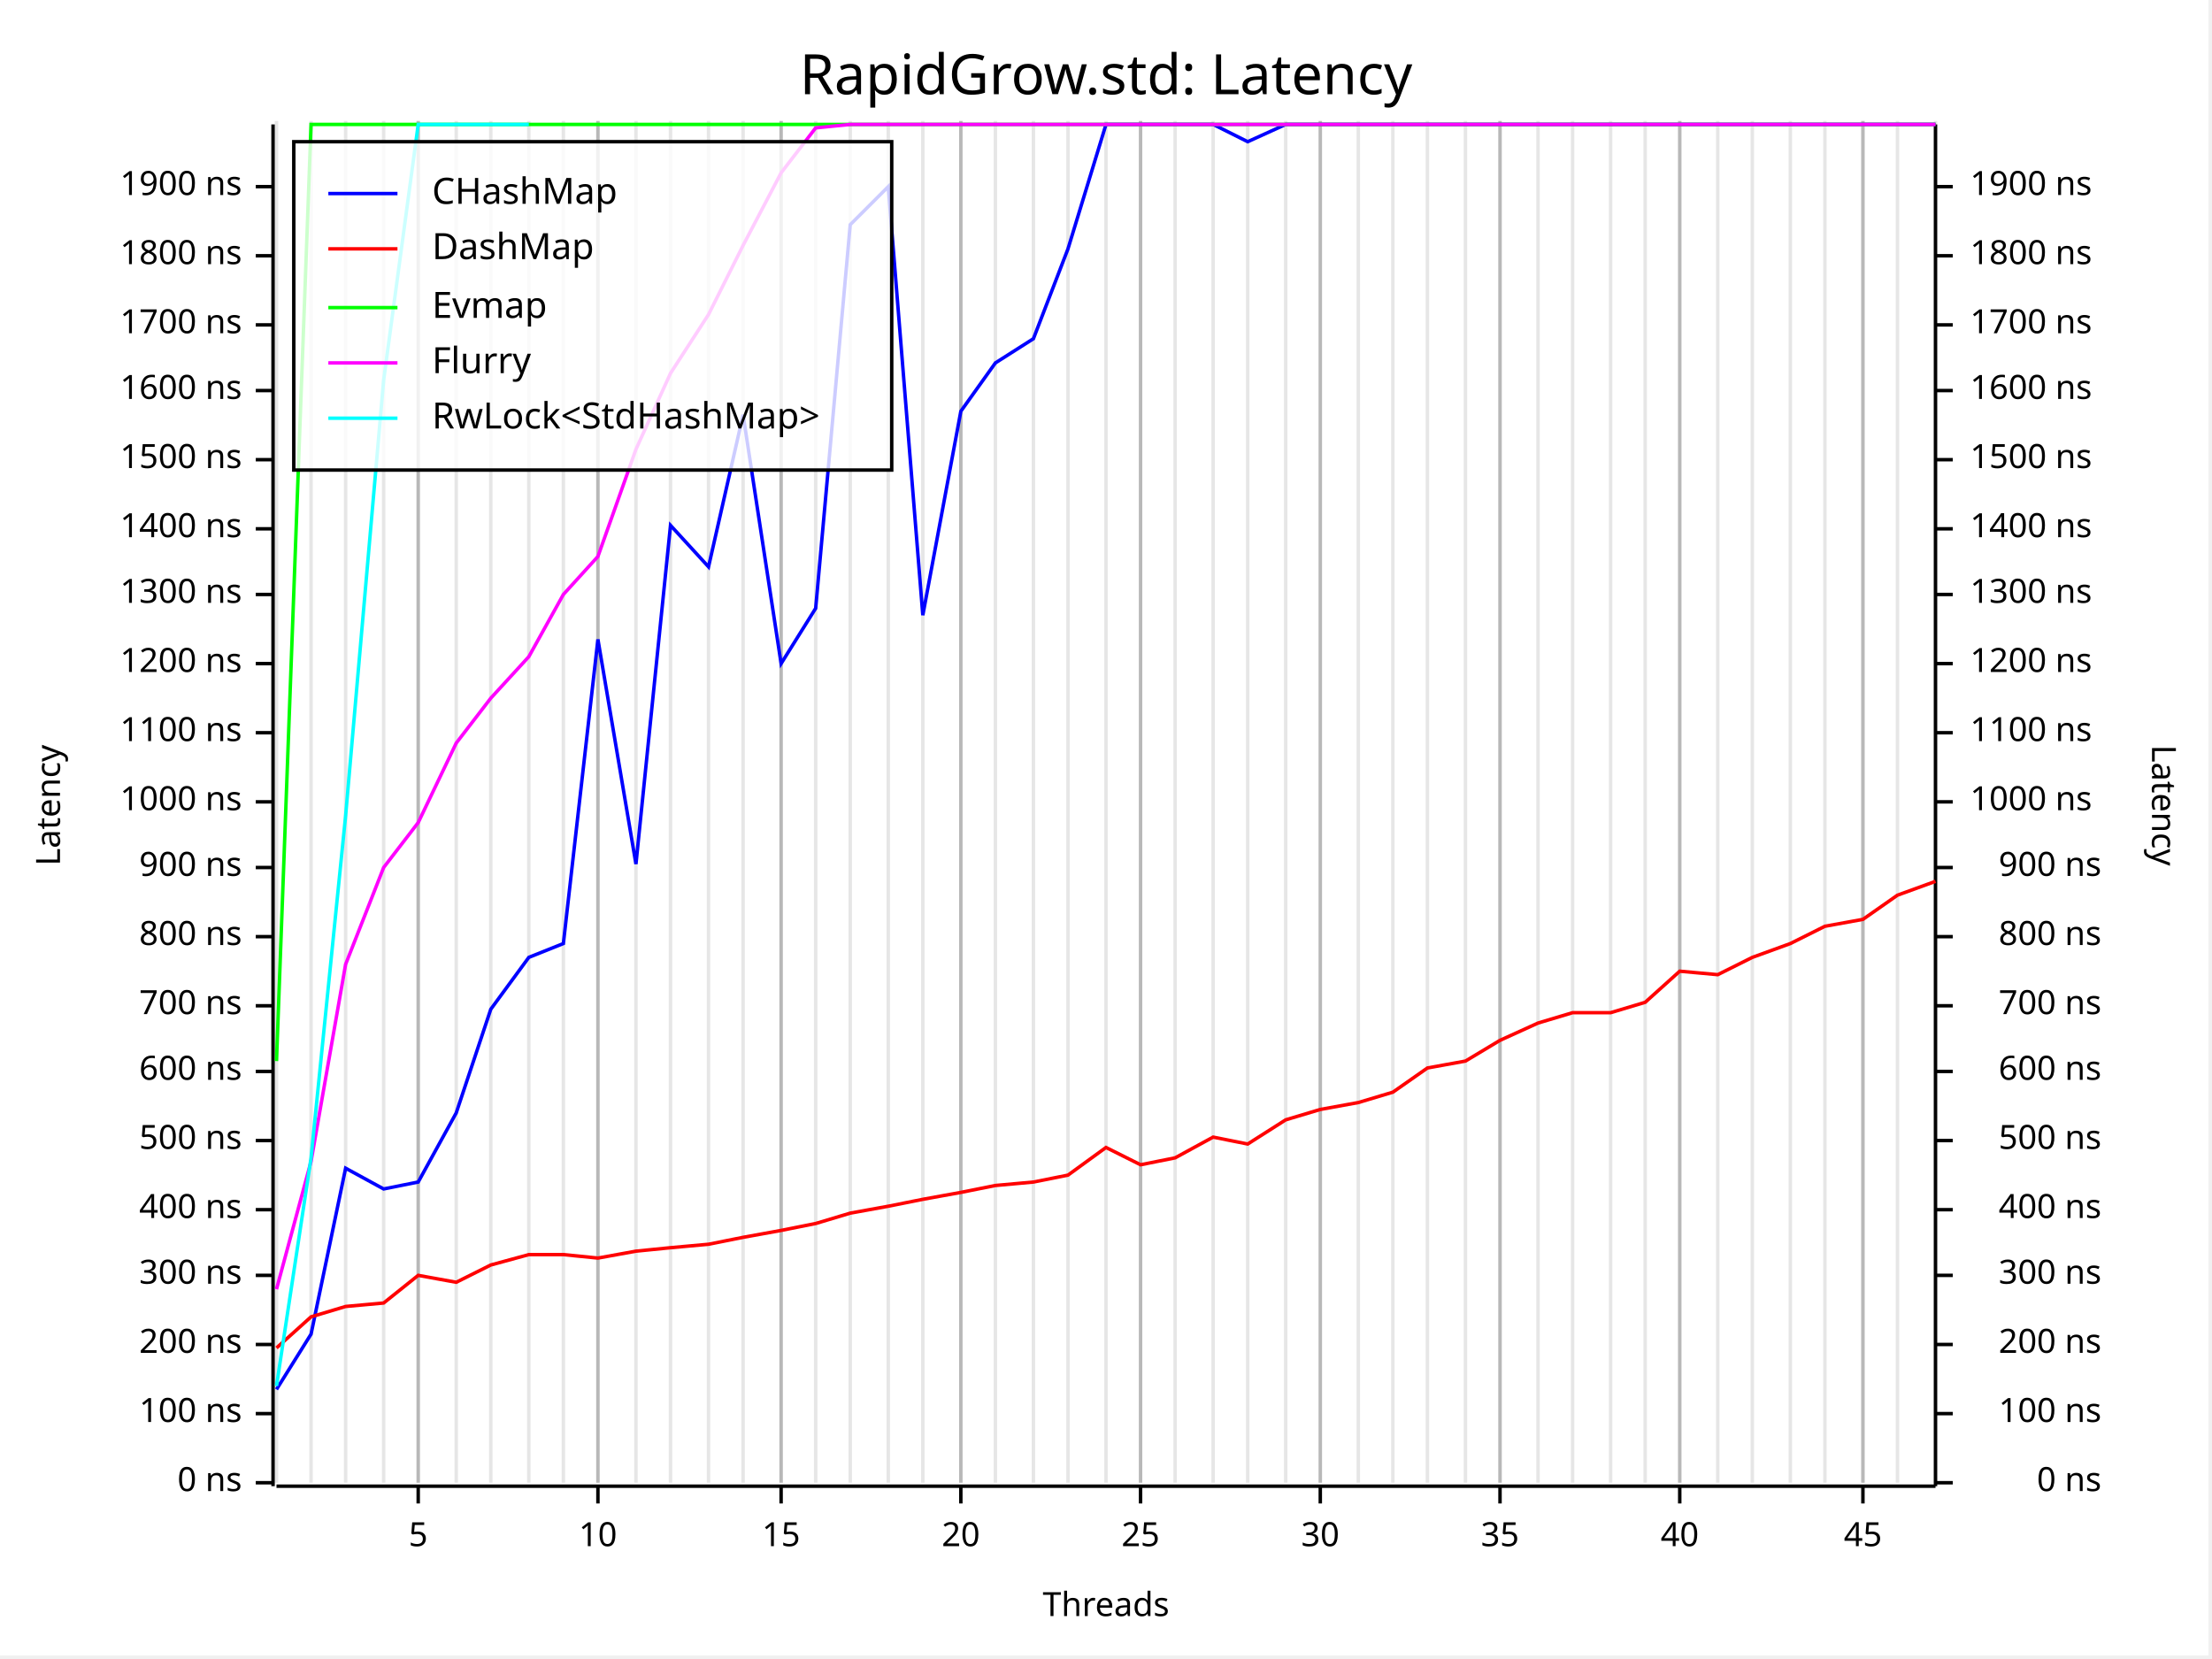
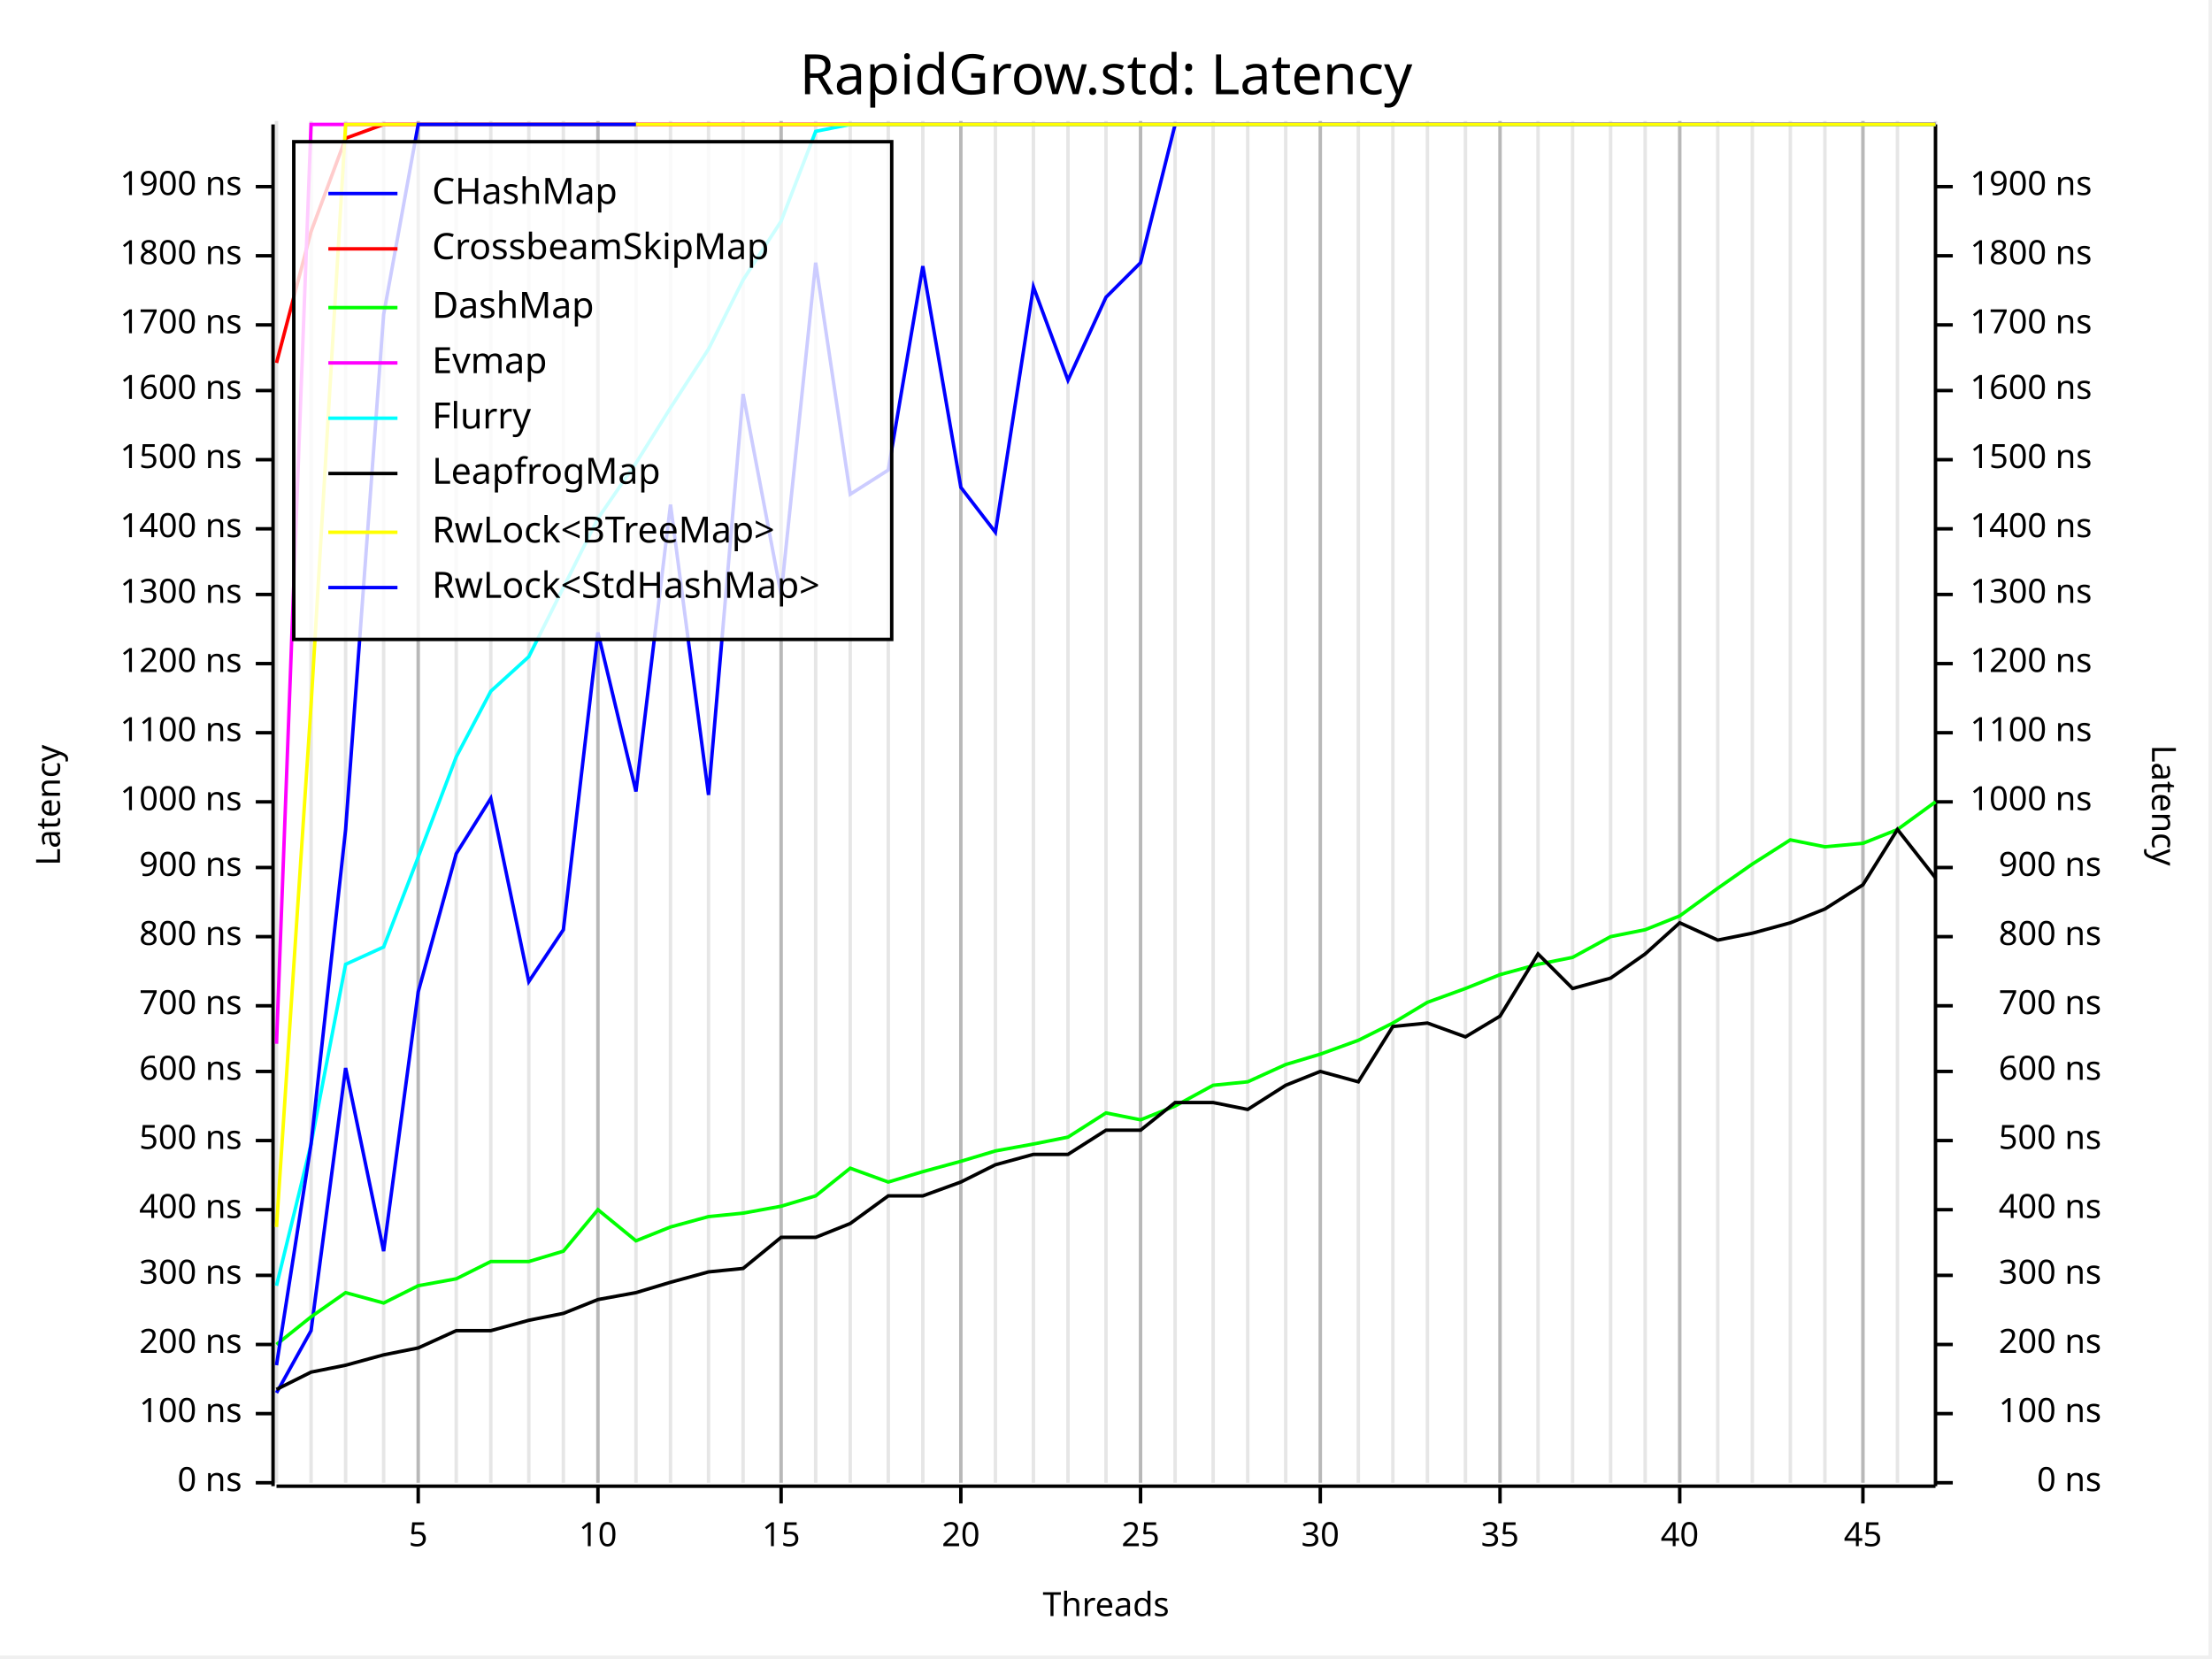
<svg xmlns="http://www.w3.org/2000/svg" width="640" height="480" viewBox="0 0 640 480">
  <rect x="0" y="0" width="639" height="479" opacity="1" fill="#FFFFFF" stroke="none" />
  <text x="320" y="15" dy="0.76em" text-anchor="middle" font-family="Fira Code" font-size="16.129" opacity="1" fill="#000000">
RapidGrow.std: Latency
</text>
  <line opacity="0.1" stroke="#000000" stroke-width="1" x1="80" y1="429" x2="80" y2="35" />
  <line opacity="0.1" stroke="#000000" stroke-width="1" x1="90" y1="429" x2="90" y2="35" />
  <line opacity="0.1" stroke="#000000" stroke-width="1" x1="100" y1="429" x2="100" y2="35" />
  <line opacity="0.1" stroke="#000000" stroke-width="1" x1="111" y1="429" x2="111" y2="35" />
  <line opacity="0.1" stroke="#000000" stroke-width="1" x1="121" y1="429" x2="121" y2="35" />
  <line opacity="0.1" stroke="#000000" stroke-width="1" x1="132" y1="429" x2="132" y2="35" />
  <line opacity="0.1" stroke="#000000" stroke-width="1" x1="142" y1="429" x2="142" y2="35" />
  <line opacity="0.1" stroke="#000000" stroke-width="1" x1="153" y1="429" x2="153" y2="35" />
  <line opacity="0.1" stroke="#000000" stroke-width="1" x1="163" y1="429" x2="163" y2="35" />
  <line opacity="0.1" stroke="#000000" stroke-width="1" x1="173" y1="429" x2="173" y2="35" />
  <line opacity="0.1" stroke="#000000" stroke-width="1" x1="184" y1="429" x2="184" y2="35" />
  <line opacity="0.1" stroke="#000000" stroke-width="1" x1="194" y1="429" x2="194" y2="35" />
  <line opacity="0.1" stroke="#000000" stroke-width="1" x1="205" y1="429" x2="205" y2="35" />
  <line opacity="0.1" stroke="#000000" stroke-width="1" x1="215" y1="429" x2="215" y2="35" />
  <line opacity="0.1" stroke="#000000" stroke-width="1" x1="226" y1="429" x2="226" y2="35" />
  <line opacity="0.1" stroke="#000000" stroke-width="1" x1="236" y1="429" x2="236" y2="35" />
  <line opacity="0.1" stroke="#000000" stroke-width="1" x1="246" y1="429" x2="246" y2="35" />
  <line opacity="0.1" stroke="#000000" stroke-width="1" x1="257" y1="429" x2="257" y2="35" />
  <line opacity="0.1" stroke="#000000" stroke-width="1" x1="267" y1="429" x2="267" y2="35" />
  <line opacity="0.1" stroke="#000000" stroke-width="1" x1="278" y1="429" x2="278" y2="35" />
  <line opacity="0.1" stroke="#000000" stroke-width="1" x1="288" y1="429" x2="288" y2="35" />
  <line opacity="0.1" stroke="#000000" stroke-width="1" x1="299" y1="429" x2="299" y2="35" />
  <line opacity="0.1" stroke="#000000" stroke-width="1" x1="309" y1="429" x2="309" y2="35" />
  <line opacity="0.1" stroke="#000000" stroke-width="1" x1="320" y1="429" x2="320" y2="35" />
  <line opacity="0.1" stroke="#000000" stroke-width="1" x1="330" y1="429" x2="330" y2="35" />
  <line opacity="0.1" stroke="#000000" stroke-width="1" x1="340" y1="429" x2="340" y2="35" />
  <line opacity="0.1" stroke="#000000" stroke-width="1" x1="351" y1="429" x2="351" y2="35" />
  <line opacity="0.1" stroke="#000000" stroke-width="1" x1="361" y1="429" x2="361" y2="35" />
  <line opacity="0.1" stroke="#000000" stroke-width="1" x1="372" y1="429" x2="372" y2="35" />
  <line opacity="0.1" stroke="#000000" stroke-width="1" x1="382" y1="429" x2="382" y2="35" />
  <line opacity="0.1" stroke="#000000" stroke-width="1" x1="393" y1="429" x2="393" y2="35" />
  <line opacity="0.1" stroke="#000000" stroke-width="1" x1="403" y1="429" x2="403" y2="35" />
  <line opacity="0.1" stroke="#000000" stroke-width="1" x1="413" y1="429" x2="413" y2="35" />
  <line opacity="0.1" stroke="#000000" stroke-width="1" x1="424" y1="429" x2="424" y2="35" />
  <line opacity="0.1" stroke="#000000" stroke-width="1" x1="434" y1="429" x2="434" y2="35" />
  <line opacity="0.1" stroke="#000000" stroke-width="1" x1="445" y1="429" x2="445" y2="35" />
  <line opacity="0.1" stroke="#000000" stroke-width="1" x1="455" y1="429" x2="455" y2="35" />
  <line opacity="0.1" stroke="#000000" stroke-width="1" x1="466" y1="429" x2="466" y2="35" />
  <line opacity="0.1" stroke="#000000" stroke-width="1" x1="476" y1="429" x2="476" y2="35" />
  <line opacity="0.1" stroke="#000000" stroke-width="1" x1="486" y1="429" x2="486" y2="35" />
  <line opacity="0.1" stroke="#000000" stroke-width="1" x1="497" y1="429" x2="497" y2="35" />
  <line opacity="0.1" stroke="#000000" stroke-width="1" x1="507" y1="429" x2="507" y2="35" />
  <line opacity="0.1" stroke="#000000" stroke-width="1" x1="518" y1="429" x2="518" y2="35" />
  <line opacity="0.1" stroke="#000000" stroke-width="1" x1="528" y1="429" x2="528" y2="35" />
  <line opacity="0.1" stroke="#000000" stroke-width="1" x1="539" y1="429" x2="539" y2="35" />
  <line opacity="0.1" stroke="#000000" stroke-width="1" x1="549" y1="429" x2="549" y2="35" />
  <line opacity="0.1" stroke="#000000" stroke-width="1" x1="560" y1="429" x2="560" y2="35" />
  <text x="10" y="233" dy="0.76em" text-anchor="middle" font-family="sans-serif" font-size="9.677" opacity="1" fill="#000000" transform="rotate(270, 10, 233)">
Latency
</text>
  <text x="320" y="470" dy="-0.5ex" text-anchor="middle" font-family="sans-serif" font-size="9.677" opacity="1" fill="#000000">
Threads
</text>
  <text x="630" y="233" dy="0.76em" text-anchor="middle" font-family="sans-serif" font-size="9.677" opacity="1" fill="#000000" transform="rotate(90, 630, 233)">
Latency
</text>
  <line opacity="0.2" stroke="#000000" stroke-width="1" x1="121" y1="429" x2="121" y2="35" />
  <line opacity="0.2" stroke="#000000" stroke-width="1" x1="173" y1="429" x2="173" y2="35" />
  <line opacity="0.2" stroke="#000000" stroke-width="1" x1="226" y1="429" x2="226" y2="35" />
  <line opacity="0.2" stroke="#000000" stroke-width="1" x1="278" y1="429" x2="278" y2="35" />
  <line opacity="0.2" stroke="#000000" stroke-width="1" x1="330" y1="429" x2="330" y2="35" />
  <line opacity="0.2" stroke="#000000" stroke-width="1" x1="382" y1="429" x2="382" y2="35" />
  <line opacity="0.2" stroke="#000000" stroke-width="1" x1="434" y1="429" x2="434" y2="35" />
  <line opacity="0.2" stroke="#000000" stroke-width="1" x1="486" y1="429" x2="486" y2="35" />
  <line opacity="0.2" stroke="#000000" stroke-width="1" x1="539" y1="429" x2="539" y2="35" />
  <polyline fill="none" opacity="1" stroke="#000000" stroke-width="1" points="79,36 79,430 " />
  <text x="70" y="429" dy="0.5ex" text-anchor="end" font-family="sans-serif" font-size="9.677" opacity="1" fill="#000000">
0 ns
</text>
  <polyline fill="none" opacity="1" stroke="#000000" stroke-width="1" points="74,429 79,429 " />
  <text x="70" y="409" dy="0.5ex" text-anchor="end" font-family="sans-serif" font-size="9.677" opacity="1" fill="#000000">
100 ns
</text>
  <polyline fill="none" opacity="1" stroke="#000000" stroke-width="1" points="74,409 79,409 " />
  <text x="70" y="389" dy="0.5ex" text-anchor="end" font-family="sans-serif" font-size="9.677" opacity="1" fill="#000000">
200 ns
</text>
  <polyline fill="none" opacity="1" stroke="#000000" stroke-width="1" points="74,389 79,389 " />
  <text x="70" y="369" dy="0.5ex" text-anchor="end" font-family="sans-serif" font-size="9.677" opacity="1" fill="#000000">
300 ns
</text>
  <polyline fill="none" opacity="1" stroke="#000000" stroke-width="1" points="74,369 79,369 " />
  <text x="70" y="350" dy="0.5ex" text-anchor="end" font-family="sans-serif" font-size="9.677" opacity="1" fill="#000000">
400 ns
</text>
  <polyline fill="none" opacity="1" stroke="#000000" stroke-width="1" points="74,350 79,350 " />
  <text x="70" y="330" dy="0.5ex" text-anchor="end" font-family="sans-serif" font-size="9.677" opacity="1" fill="#000000">
500 ns
</text>
  <polyline fill="none" opacity="1" stroke="#000000" stroke-width="1" points="74,330 79,330 " />
  <text x="70" y="310" dy="0.5ex" text-anchor="end" font-family="sans-serif" font-size="9.677" opacity="1" fill="#000000">
600 ns
</text>
  <polyline fill="none" opacity="1" stroke="#000000" stroke-width="1" points="74,310 79,310 " />
  <text x="70" y="291" dy="0.5ex" text-anchor="end" font-family="sans-serif" font-size="9.677" opacity="1" fill="#000000">
700 ns
</text>
  <polyline fill="none" opacity="1" stroke="#000000" stroke-width="1" points="74,291 79,291 " />
  <text x="70" y="271" dy="0.5ex" text-anchor="end" font-family="sans-serif" font-size="9.677" opacity="1" fill="#000000">
800 ns
</text>
  <polyline fill="none" opacity="1" stroke="#000000" stroke-width="1" points="74,271 79,271 " />
  <text x="70" y="251" dy="0.5ex" text-anchor="end" font-family="sans-serif" font-size="9.677" opacity="1" fill="#000000">
900 ns
</text>
  <polyline fill="none" opacity="1" stroke="#000000" stroke-width="1" points="74,251 79,251 " />
  <text x="70" y="232" dy="0.5ex" text-anchor="end" font-family="sans-serif" font-size="9.677" opacity="1" fill="#000000">
1000 ns
</text>
  <polyline fill="none" opacity="1" stroke="#000000" stroke-width="1" points="74,232 79,232 " />
  <text x="70" y="212" dy="0.5ex" text-anchor="end" font-family="sans-serif" font-size="9.677" opacity="1" fill="#000000">
1100 ns
</text>
  <polyline fill="none" opacity="1" stroke="#000000" stroke-width="1" points="74,212 79,212 " />
  <text x="70" y="192" dy="0.5ex" text-anchor="end" font-family="sans-serif" font-size="9.677" opacity="1" fill="#000000">
1200 ns
</text>
  <polyline fill="none" opacity="1" stroke="#000000" stroke-width="1" points="74,192 79,192 " />
  <text x="70" y="172" dy="0.5ex" text-anchor="end" font-family="sans-serif" font-size="9.677" opacity="1" fill="#000000">
1300 ns
</text>
  <polyline fill="none" opacity="1" stroke="#000000" stroke-width="1" points="74,172 79,172 " />
  <text x="70" y="153" dy="0.5ex" text-anchor="end" font-family="sans-serif" font-size="9.677" opacity="1" fill="#000000">
1400 ns
</text>
  <polyline fill="none" opacity="1" stroke="#000000" stroke-width="1" points="74,153 79,153 " />
  <text x="70" y="133" dy="0.5ex" text-anchor="end" font-family="sans-serif" font-size="9.677" opacity="1" fill="#000000">
1500 ns
</text>
  <polyline fill="none" opacity="1" stroke="#000000" stroke-width="1" points="74,133 79,133 " />
  <text x="70" y="113" dy="0.5ex" text-anchor="end" font-family="sans-serif" font-size="9.677" opacity="1" fill="#000000">
1600 ns
</text>
  <polyline fill="none" opacity="1" stroke="#000000" stroke-width="1" points="74,113 79,113 " />
  <text x="70" y="94" dy="0.5ex" text-anchor="end" font-family="sans-serif" font-size="9.677" opacity="1" fill="#000000">
1700 ns
</text>
  <polyline fill="none" opacity="1" stroke="#000000" stroke-width="1" points="74,94 79,94 " />
  <text x="70" y="74" dy="0.5ex" text-anchor="end" font-family="sans-serif" font-size="9.677" opacity="1" fill="#000000">
1800 ns
</text>
  <polyline fill="none" opacity="1" stroke="#000000" stroke-width="1" points="74,74 79,74 " />
  <text x="70" y="54" dy="0.5ex" text-anchor="end" font-family="sans-serif" font-size="9.677" opacity="1" fill="#000000">
1900 ns
</text>
  <polyline fill="none" opacity="1" stroke="#000000" stroke-width="1" points="74,54 79,54 " />
  <polyline fill="none" opacity="1" stroke="#000000" stroke-width="1" points="80,430 560,430 " />
  <text x="121" y="440" dy="0.76em" text-anchor="middle" font-family="sans-serif" font-size="9.677" opacity="1" fill="#000000">
5
</text>
  <polyline fill="none" opacity="1" stroke="#000000" stroke-width="1" points="121,430 121,435 " />
  <text x="173" y="440" dy="0.76em" text-anchor="middle" font-family="sans-serif" font-size="9.677" opacity="1" fill="#000000">
10
</text>
  <polyline fill="none" opacity="1" stroke="#000000" stroke-width="1" points="173,430 173,435 " />
  <text x="226" y="440" dy="0.76em" text-anchor="middle" font-family="sans-serif" font-size="9.677" opacity="1" fill="#000000">
15
</text>
  <polyline fill="none" opacity="1" stroke="#000000" stroke-width="1" points="226,430 226,435 " />
  <text x="278" y="440" dy="0.76em" text-anchor="middle" font-family="sans-serif" font-size="9.677" opacity="1" fill="#000000">
20
</text>
  <polyline fill="none" opacity="1" stroke="#000000" stroke-width="1" points="278,430 278,435 " />
  <text x="330" y="440" dy="0.76em" text-anchor="middle" font-family="sans-serif" font-size="9.677" opacity="1" fill="#000000">
25
</text>
  <polyline fill="none" opacity="1" stroke="#000000" stroke-width="1" points="330,430 330,435 " />
  <text x="382" y="440" dy="0.76em" text-anchor="middle" font-family="sans-serif" font-size="9.677" opacity="1" fill="#000000">
30
</text>
  <polyline fill="none" opacity="1" stroke="#000000" stroke-width="1" points="382,430 382,435 " />
  <text x="434" y="440" dy="0.76em" text-anchor="middle" font-family="sans-serif" font-size="9.677" opacity="1" fill="#000000">
35
</text>
  <polyline fill="none" opacity="1" stroke="#000000" stroke-width="1" points="434,430 434,435 " />
  <text x="486" y="440" dy="0.76em" text-anchor="middle" font-family="sans-serif" font-size="9.677" opacity="1" fill="#000000">
40
</text>
  <polyline fill="none" opacity="1" stroke="#000000" stroke-width="1" points="486,430 486,435 " />
  <text x="539" y="440" dy="0.76em" text-anchor="middle" font-family="sans-serif" font-size="9.677" opacity="1" fill="#000000">
45
</text>
  <polyline fill="none" opacity="1" stroke="#000000" stroke-width="1" points="539,430 539,435 " />
  <polyline fill="none" opacity="1" stroke="#000000" stroke-width="1" points="560,36 560,430 " />
  <text x="608" y="429" dy="0.5ex" text-anchor="end" font-family="sans-serif" font-size="9.677" opacity="1" fill="#000000">
0 ns
</text>
  <polyline fill="none" opacity="1" stroke="#000000" stroke-width="1" points="560,429 565,429 " />
  <text x="608" y="409" dy="0.5ex" text-anchor="end" font-family="sans-serif" font-size="9.677" opacity="1" fill="#000000">
100 ns
</text>
  <polyline fill="none" opacity="1" stroke="#000000" stroke-width="1" points="560,409 565,409 " />
  <text x="608" y="389" dy="0.5ex" text-anchor="end" font-family="sans-serif" font-size="9.677" opacity="1" fill="#000000">
200 ns
</text>
  <polyline fill="none" opacity="1" stroke="#000000" stroke-width="1" points="560,389 565,389 " />
  <text x="608" y="369" dy="0.5ex" text-anchor="end" font-family="sans-serif" font-size="9.677" opacity="1" fill="#000000">
300 ns
</text>
  <polyline fill="none" opacity="1" stroke="#000000" stroke-width="1" points="560,369 565,369 " />
  <text x="608" y="350" dy="0.5ex" text-anchor="end" font-family="sans-serif" font-size="9.677" opacity="1" fill="#000000">
400 ns
</text>
  <polyline fill="none" opacity="1" stroke="#000000" stroke-width="1" points="560,350 565,350 " />
  <text x="608" y="330" dy="0.5ex" text-anchor="end" font-family="sans-serif" font-size="9.677" opacity="1" fill="#000000">
500 ns
</text>
  <polyline fill="none" opacity="1" stroke="#000000" stroke-width="1" points="560,330 565,330 " />
  <text x="608" y="310" dy="0.5ex" text-anchor="end" font-family="sans-serif" font-size="9.677" opacity="1" fill="#000000">
600 ns
</text>
  <polyline fill="none" opacity="1" stroke="#000000" stroke-width="1" points="560,310 565,310 " />
  <text x="608" y="291" dy="0.5ex" text-anchor="end" font-family="sans-serif" font-size="9.677" opacity="1" fill="#000000">
700 ns
</text>
  <polyline fill="none" opacity="1" stroke="#000000" stroke-width="1" points="560,291 565,291 " />
  <text x="608" y="271" dy="0.5ex" text-anchor="end" font-family="sans-serif" font-size="9.677" opacity="1" fill="#000000">
800 ns
</text>
  <polyline fill="none" opacity="1" stroke="#000000" stroke-width="1" points="560,271 565,271 " />
  <text x="608" y="251" dy="0.5ex" text-anchor="end" font-family="sans-serif" font-size="9.677" opacity="1" fill="#000000">
900 ns
</text>
  <polyline fill="none" opacity="1" stroke="#000000" stroke-width="1" points="560,251 565,251 " />
  <text x="570" y="232" dy="0.5ex" text-anchor="start" font-family="sans-serif" font-size="9.677" opacity="1" fill="#000000">
1000 ns
</text>
  <polyline fill="none" opacity="1" stroke="#000000" stroke-width="1" points="560,232 565,232 " />
  <text x="570" y="212" dy="0.5ex" text-anchor="start" font-family="sans-serif" font-size="9.677" opacity="1" fill="#000000">
1100 ns
</text>
  <polyline fill="none" opacity="1" stroke="#000000" stroke-width="1" points="560,212 565,212 " />
  <text x="570" y="192" dy="0.5ex" text-anchor="start" font-family="sans-serif" font-size="9.677" opacity="1" fill="#000000">
1200 ns
</text>
  <polyline fill="none" opacity="1" stroke="#000000" stroke-width="1" points="560,192 565,192 " />
  <text x="570" y="172" dy="0.5ex" text-anchor="start" font-family="sans-serif" font-size="9.677" opacity="1" fill="#000000">
1300 ns
</text>
  <polyline fill="none" opacity="1" stroke="#000000" stroke-width="1" points="560,172 565,172 " />
  <text x="570" y="153" dy="0.5ex" text-anchor="start" font-family="sans-serif" font-size="9.677" opacity="1" fill="#000000">
1400 ns
</text>
  <polyline fill="none" opacity="1" stroke="#000000" stroke-width="1" points="560,153 565,153 " />
  <text x="570" y="133" dy="0.5ex" text-anchor="start" font-family="sans-serif" font-size="9.677" opacity="1" fill="#000000">
1500 ns
</text>
  <polyline fill="none" opacity="1" stroke="#000000" stroke-width="1" points="560,133 565,133 " />
  <text x="570" y="113" dy="0.5ex" text-anchor="start" font-family="sans-serif" font-size="9.677" opacity="1" fill="#000000">
1600 ns
</text>
  <polyline fill="none" opacity="1" stroke="#000000" stroke-width="1" points="560,113 565,113 " />
  <text x="570" y="94" dy="0.5ex" text-anchor="start" font-family="sans-serif" font-size="9.677" opacity="1" fill="#000000">
1700 ns
</text>
  <polyline fill="none" opacity="1" stroke="#000000" stroke-width="1" points="560,94 565,94 " />
  <text x="570" y="74" dy="0.5ex" text-anchor="start" font-family="sans-serif" font-size="9.677" opacity="1" fill="#000000">
1800 ns
</text>
  <polyline fill="none" opacity="1" stroke="#000000" stroke-width="1" points="560,74 565,74 " />
  <text x="570" y="54" dy="0.5ex" text-anchor="start" font-family="sans-serif" font-size="9.677" opacity="1" fill="#000000">
1900 ns
</text>
  <polyline fill="none" opacity="1" stroke="#000000" stroke-width="1" points="560,54 565,54 " />
-   <polyline fill="none" opacity="1" stroke="#0000FF" stroke-width="1" points="80,402 90,386 100,338 111,344 121,342 132,322 142,292 153,277 163,273 173,185 184,250 194,152 205,164 215,120 226,192 236,176 246,65 257,54 267,178 278,119 288,105 299,98 309,72 320,36 330,36 340,36 351,36 361,41 372,36 382,36 393,36 403,36 413,36 424,36 434,36 445,36 455,36 466,36 476,36 486,36 497,36 507,36 518,36 528,36 539,36 549,36 560,36 " />
-   <polyline fill="none" opacity="1" stroke="#FF0000" stroke-width="1" points="80,390 90,381 100,378 111,377 121,369 132,371 142,366 153,363 163,363 173,364 184,362 194,361 205,360 215,358 226,356 236,354 246,351 257,349 267,347 278,345 288,343 299,342 309,340 320,332 330,337 340,335 351,329 361,331 372,324 382,321 393,319 403,316 413,309 424,307 434,301 445,296 455,293 466,293 476,290 486,281 497,282 507,277 518,273 528,268 539,266 549,259 560,255 " />
-   <polyline fill="none" opacity="1" stroke="#00FF00" stroke-width="1" points="80,307 90,36 100,36 111,36 121,36 132,36 142,36 153,36 163,36 173,36 184,36 194,36 205,36 215,36 226,36 236,36 246,36 257,36 267,36 278,36 288,36 299,36 309,36 320,36 330,36 340,36 351,36 361,36 372,36 382,36 393,36 403,36 413,36 424,36 434,36 445,36 455,36 466,36 476,36 486,36 497,36 507,36 518,36 528,36 539,36 549,36 560,36 " />
-   <polyline fill="none" opacity="1" stroke="#FF00FF" stroke-width="1" points="80,373 90,336 100,279 111,251 121,238 132,215 142,202 153,190 163,172 173,161 184,130 194,108 205,91 215,71 226,50 236,37 246,36 257,36 267,36 278,36 288,36 299,36 309,36 320,36 330,36 340,36 351,36 361,36 372,36 382,36 393,36 403,36 413,36 424,36 434,36 445,36 455,36 466,36 476,36 486,36 497,36 507,36 518,36 528,36 539,36 549,36 560,36 " />
-   <polyline fill="none" opacity="1" stroke="#00FFFF" stroke-width="1" points="80,401 90,335 100,236 111,110 121,36 132,36 142,36 153,36 " />
-   <rect x="85" y="41" width="173" height="95" opacity="0.8" fill="#FFFFFF" stroke="none" />
-   <rect x="85" y="41" width="173" height="95" opacity="1" fill="none" stroke="#000000" />
+   <polyline fill="none" opacity="1" stroke="#0000FF" stroke-width="1" points="80,403 90,385 100,309 111,362 121,287 132,247 142,231 153,284 163,269 173,183 184,229 194,146 205,230 215,114 226,172 236,76 246,143 257,136 267,77 278,141 288,154 299,83 309,110 320,86 330,76 340,36 351,36 361,36 372,36 382,36 393,36 403,36 413,36 424,36 434,36 445,36 455,36 466,36 476,36 486,36 497,36 507,36 518,36 528,36 539,36 549,36 560,36 " />
+   <polyline fill="none" opacity="1" stroke="#FF0000" stroke-width="1" points="80,105 90,67 100,40 111,36 121,36 132,36 142,36 153,36 163,36 173,36 184,36 194,36 205,36 215,36 226,36 236,36 246,36 257,36 267,36 278,36 288,36 299,36 309,36 320,36 330,36 340,36 351,36 361,36 372,36 382,36 393,36 403,36 413,36 424,36 434,36 445,36 455,36 466,36 476,36 486,36 497,36 507,36 518,36 528,36 539,36 549,36 560,36 " />
+   <polyline fill="none" opacity="1" stroke="#00FF00" stroke-width="1" points="80,389 90,381 100,374 111,377 121,372 132,370 142,365 153,365 163,362 173,350 184,359 194,355 205,352 215,351 226,349 236,346 246,338 257,342 267,339 278,336 288,333 299,331 309,329 320,322 330,324 340,320 351,314 361,313 372,308 382,305 393,301 403,296 413,290 424,286 434,282 445,279 455,277 466,271 476,269 486,265 497,257 507,250 518,243 528,245 539,244 549,240 560,232 " />
+   <polyline fill="none" opacity="1" stroke="#FF00FF" stroke-width="1" points="80,302 90,36 100,36 111,36 121,36 132,36 142,36 153,36 163,36 173,36 184,36 194,36 205,36 215,36 226,36 236,36 246,36 257,36 267,36 278,36 288,36 299,36 309,36 320,36 330,36 340,36 351,36 361,36 372,36 382,36 393,36 403,36 413,36 424,36 434,36 445,36 455,36 466,36 476,36 486,36 497,36 507,36 518,36 528,36 539,36 549,36 560,36 " />
+   <polyline fill="none" opacity="1" stroke="#00FFFF" stroke-width="1" points="80,372 90,331 100,279 111,274 121,248 132,219 142,200 153,190 163,170 173,150 184,134 194,118 205,101 215,81 226,64 236,38 246,36 257,36 267,36 278,36 288,36 299,36 309,36 320,36 330,36 340,36 351,36 361,36 372,36 382,36 393,36 403,36 413,36 424,36 434,36 445,36 455,36 466,36 476,36 486,36 497,36 507,36 518,36 528,36 539,36 549,36 560,36 " />
+   <polyline fill="none" opacity="1" stroke="#000000" stroke-width="1" points="80,402 90,397 100,395 111,392 121,390 132,385 142,385 153,382 163,380 173,376 184,374 194,371 205,368 215,367 226,358 236,358 246,354 257,346 267,346 278,342 288,337 299,334 309,334 320,327 330,327 340,319 351,319 361,321 372,314 382,310 393,313 403,297 413,296 424,300 434,294 445,276 455,286 466,283 476,276 486,267 497,272 507,270 518,267 528,263 539,256 549,240 560,254 " />
+   <polyline fill="none" opacity="1" stroke="#FFFF00" stroke-width="1" points="80,355 90,204 100,36 111,36 121,36 132,36 142,36 153,36 163,36 173,36 184,36 194,36 205,36 215,36 226,36 236,36 246,36 257,36 267,36 278,36 288,36 299,36 309,36 320,36 330,36 340,36 351,36 361,36 372,36 382,36 393,36 403,36 413,36 424,36 434,36 445,36 455,36 466,36 476,36 486,36 497,36 507,36 518,36 528,36 539,36 549,36 560,36 " />
+   <polyline fill="none" opacity="1" stroke="#0000FF" stroke-width="1" points="80,395 90,331 100,240 111,91 121,36 132,36 142,36 153,36 163,36 173,36 184,36 " />
+   <rect x="85" y="41" width="173" height="144" opacity="0.8" fill="#FFFFFF" stroke="none" />
+   <rect x="85" y="41" width="173" height="144" opacity="1" fill="none" stroke="#000000" />
  <text x="125" y="51" dy="0.76em" text-anchor="start" font-family="Fira Code" font-size="10.484" opacity="1" fill="#000000">
CHashMap
</text>
  <text x="125" y="67" dy="0.76em" text-anchor="start" font-family="Fira Code" font-size="10.484" opacity="1" fill="#000000">
+ CrossbeamSkipMap
+ </text>
+   <text x="125" y="84" dy="0.76em" text-anchor="start" font-family="Fira Code" font-size="10.484" opacity="1" fill="#000000">
DashMap
</text>
-   <text x="125" y="84" dy="0.76em" text-anchor="start" font-family="Fira Code" font-size="10.484" opacity="1" fill="#000000">
+   <text x="125" y="100" dy="0.76em" text-anchor="start" font-family="Fira Code" font-size="10.484" opacity="1" fill="#000000">
Evmap
</text>
-   <text x="125" y="100" dy="0.76em" text-anchor="start" font-family="Fira Code" font-size="10.484" opacity="1" fill="#000000">
+   <text x="125" y="116" dy="0.76em" text-anchor="start" font-family="Fira Code" font-size="10.484" opacity="1" fill="#000000">
Flurry
</text>
-   <text x="125" y="116" dy="0.76em" text-anchor="start" font-family="Fira Code" font-size="10.484" opacity="1" fill="#000000">
+   <text x="125" y="132" dy="0.76em" text-anchor="start" font-family="Fira Code" font-size="10.484" opacity="1" fill="#000000">
+ LeapfrogMap
+ </text>
+   <text x="125" y="149" dy="0.76em" text-anchor="start" font-family="Fira Code" font-size="10.484" opacity="1" fill="#000000">
+ RwLock&lt;BTreeMap&gt;
+ </text>
+   <text x="125" y="165" dy="0.76em" text-anchor="start" font-family="Fira Code" font-size="10.484" opacity="1" fill="#000000">
RwLock&lt;StdHashMap&gt;
</text>
  <polyline fill="none" opacity="1" stroke="#0000FF" stroke-width="1" points="95,56 115,56 " />
  <polyline fill="none" opacity="1" stroke="#FF0000" stroke-width="1" points="95,72 115,72 " />
  <polyline fill="none" opacity="1" stroke="#00FF00" stroke-width="1" points="95,89 115,89 " />
  <polyline fill="none" opacity="1" stroke="#FF00FF" stroke-width="1" points="95,105 115,105 " />
  <polyline fill="none" opacity="1" stroke="#00FFFF" stroke-width="1" points="95,121 115,121 " />
+   <polyline fill="none" opacity="1" stroke="#000000" stroke-width="1" points="95,137 115,137 " />
+   <polyline fill="none" opacity="1" stroke="#FFFF00" stroke-width="1" points="95,154 115,154 " />
+   <polyline fill="none" opacity="1" stroke="#0000FF" stroke-width="1" points="95,170 115,170 " />
</svg>
